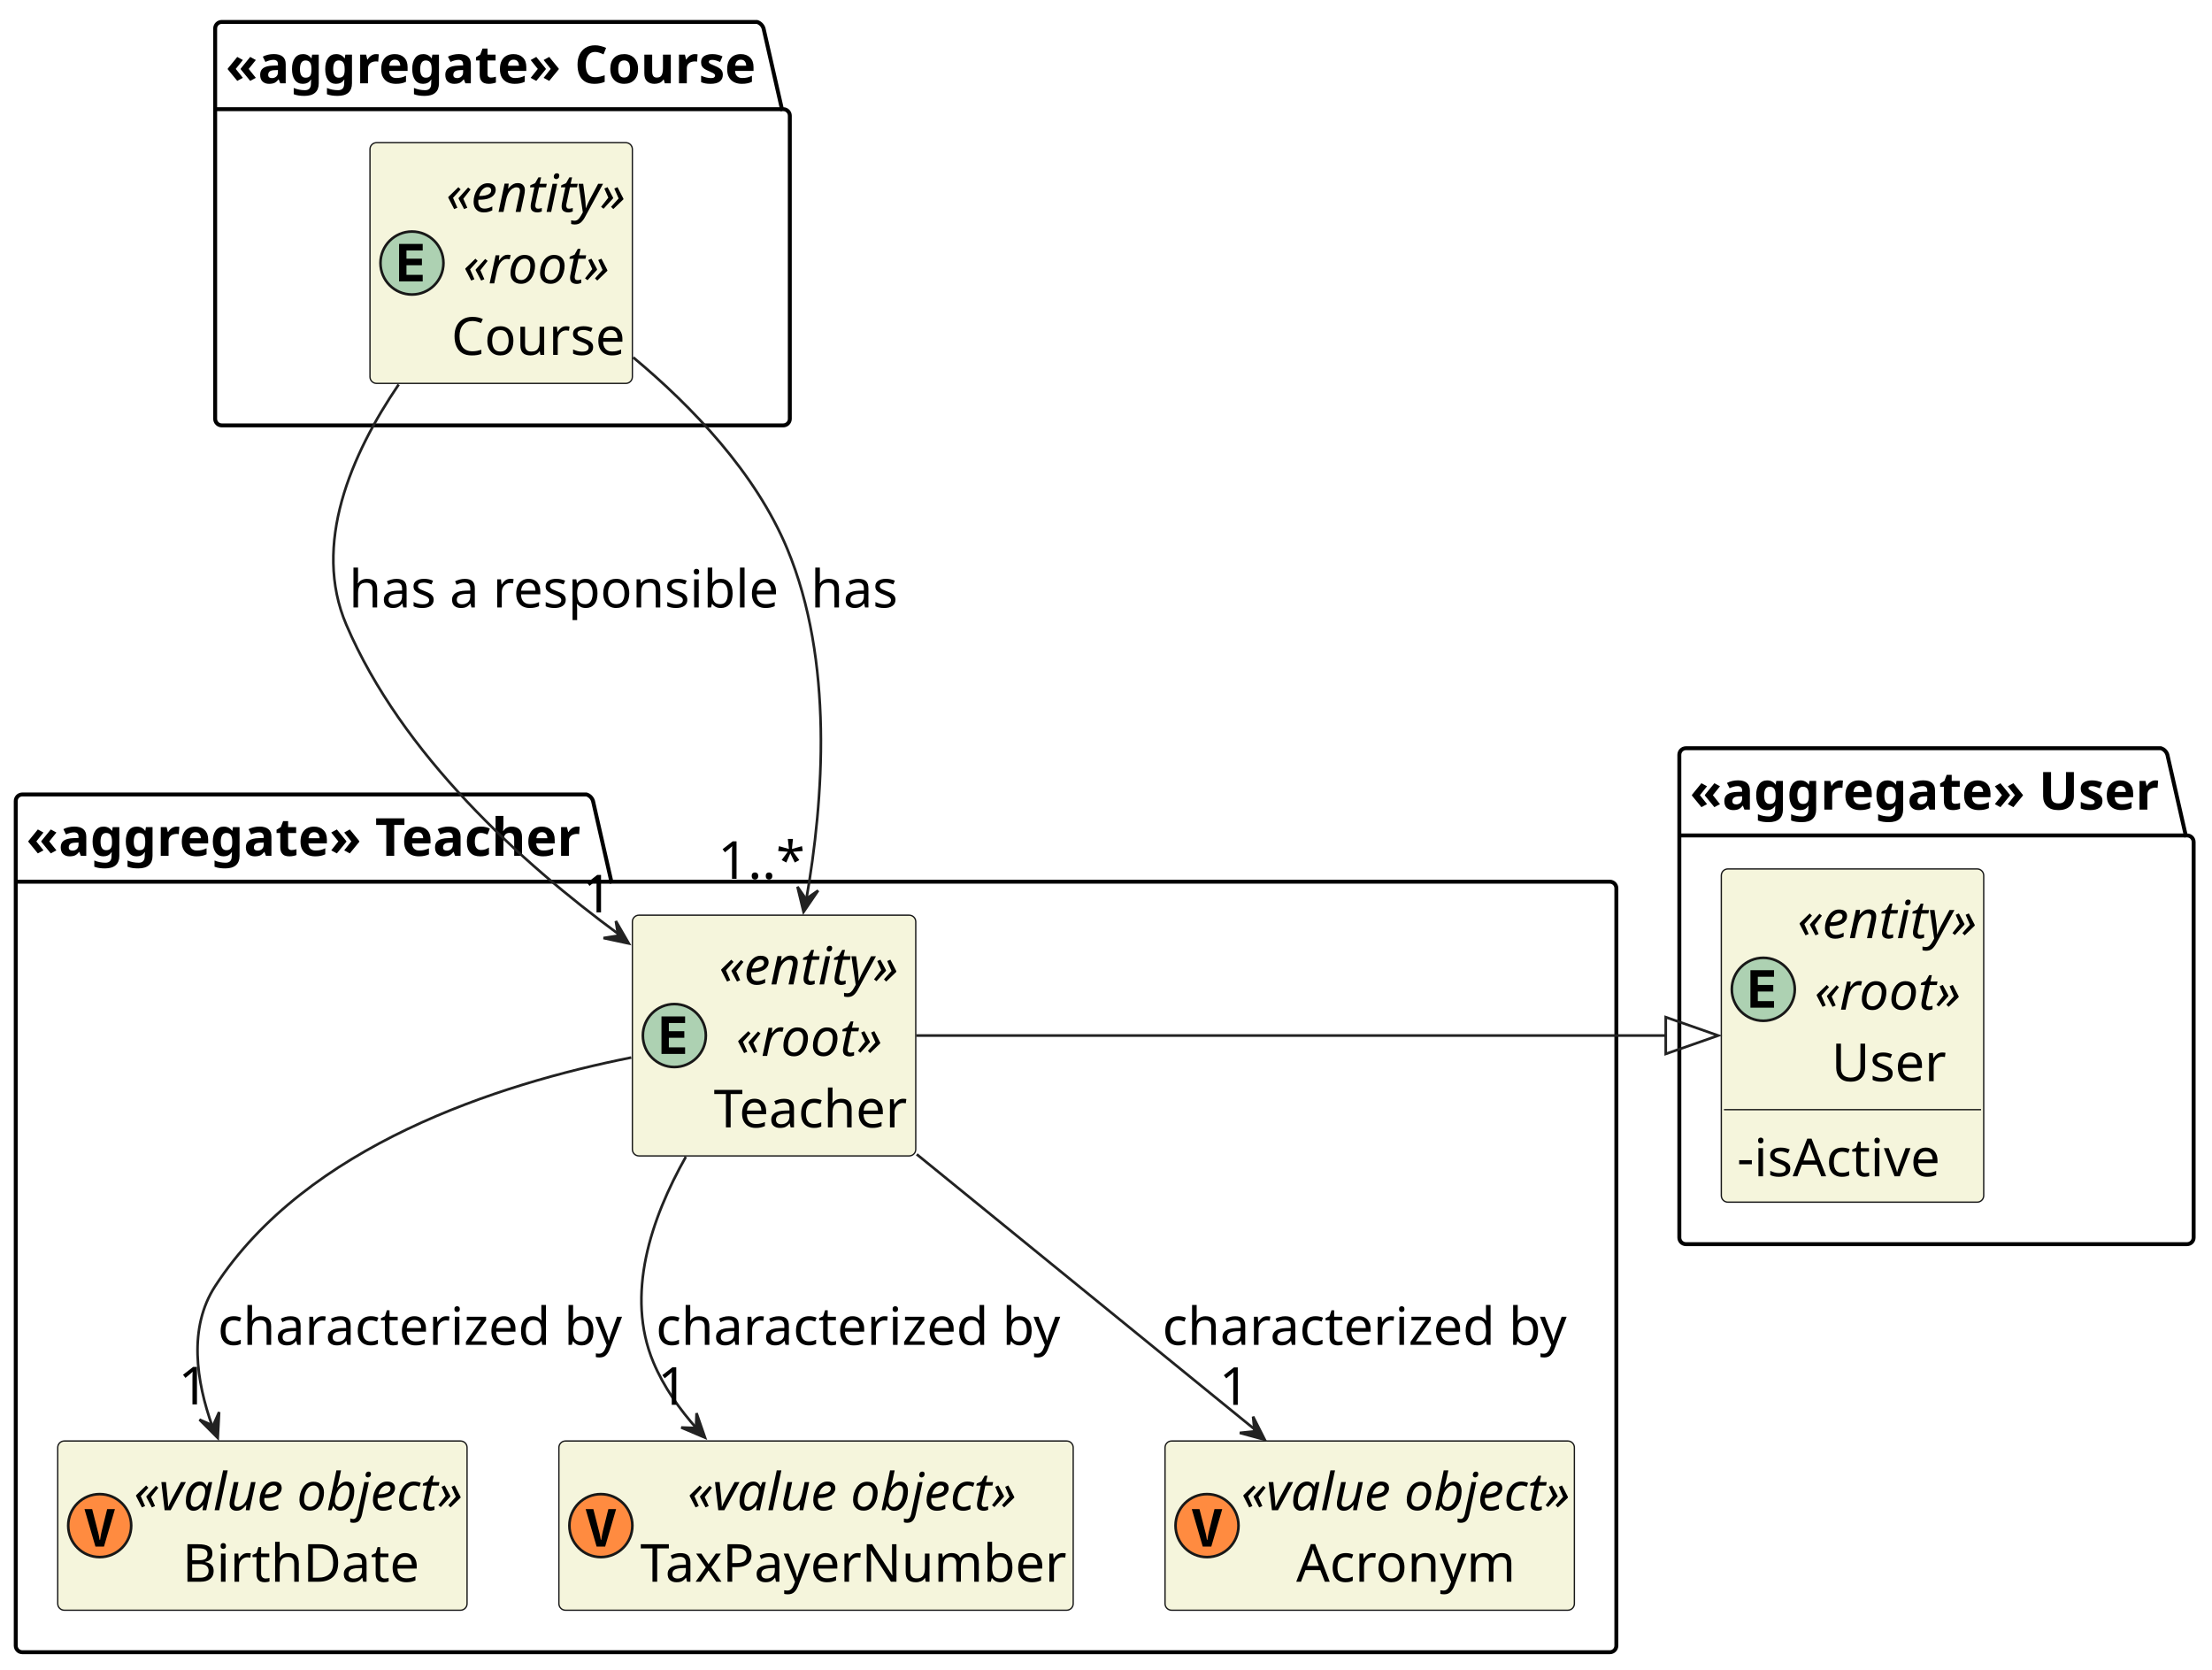
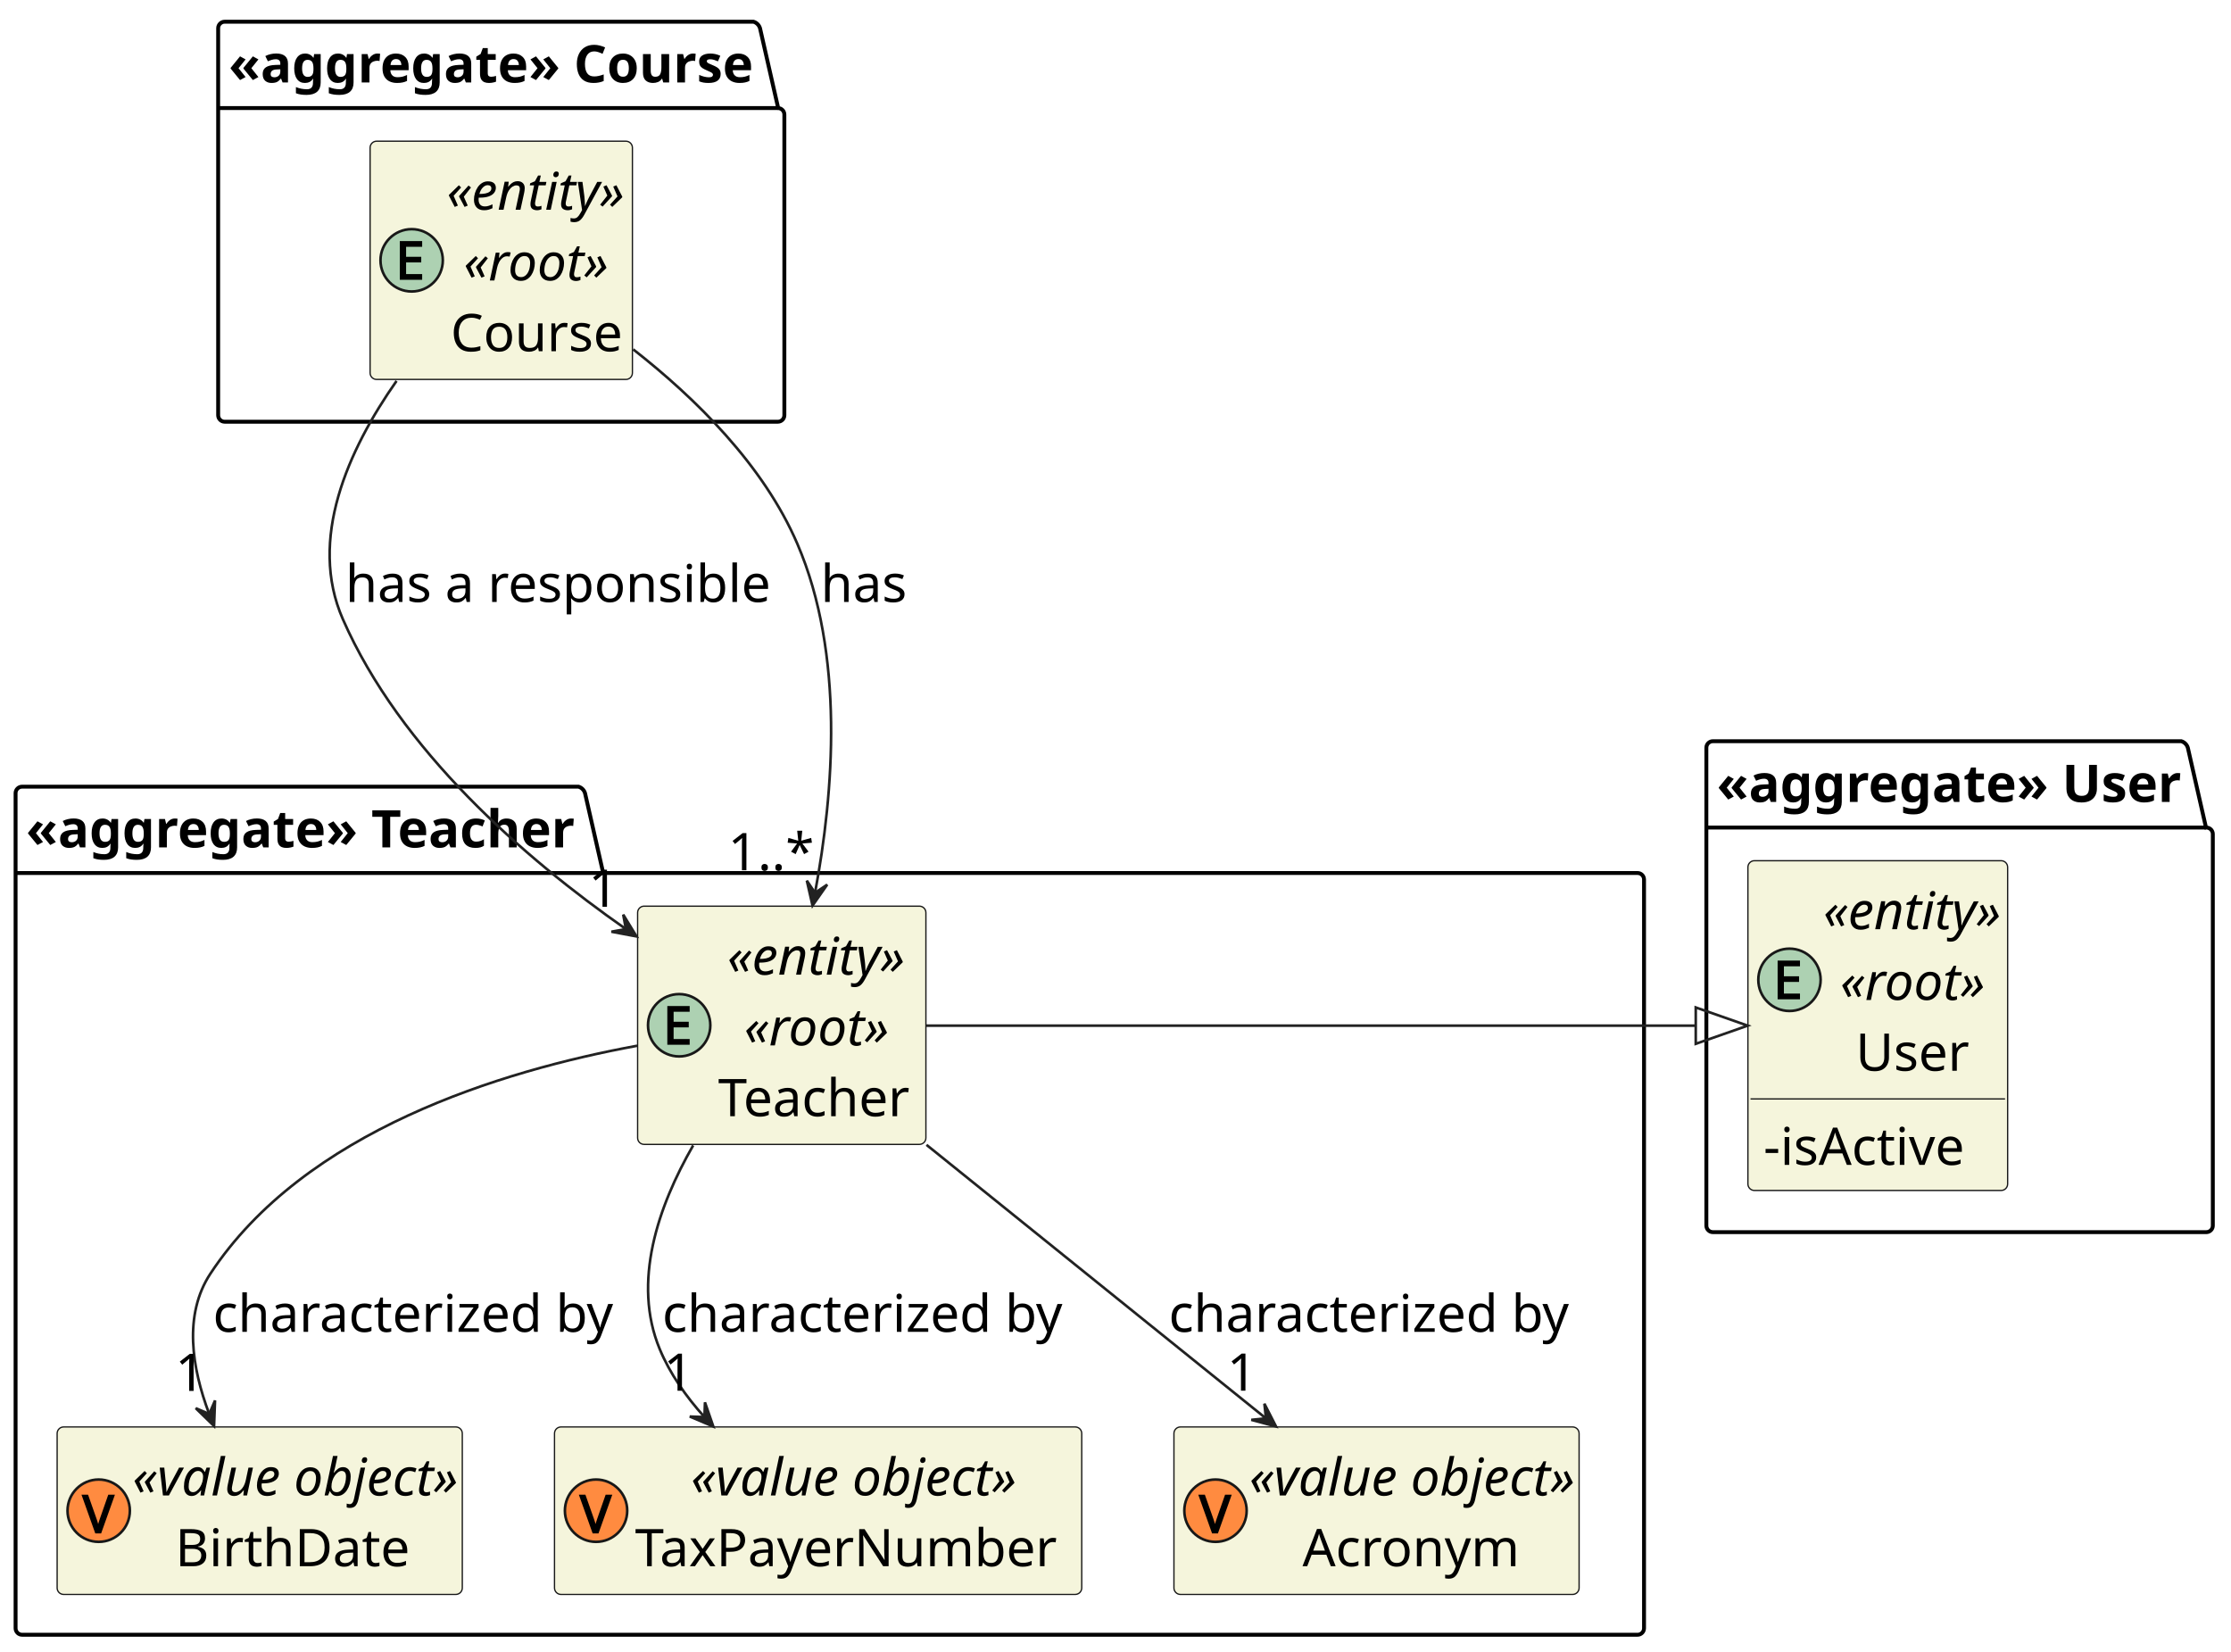
- <svg xmlns="http://www.w3.org/2000/svg" contentStyleType="text/css" height="636px" preserveAspectRatio="none" style="width:843px;height:636px;background:#FFFFFF;" version="1.1" viewBox="0 0 843 636" width="843px" zoomAndPan="magnify">
+ <svg xmlns="http://www.w3.org/2000/svg" contentStyleType="text/css" height="636px" preserveAspectRatio="none" style="width:859px;height:636px;background:#FFFFFF;" version="1.1" viewBox="0 0 859 636" width="859px" zoomAndPan="magnify">
  <defs />
  <g>
    <g id="cluster_&lt;&lt;aggregate&gt;&gt; User">
-       <path d="M642.5,285.08 L823.5,285.08 A3.75,3.75 0 0 1 826,287.58 L833,318.32 L833.5,318.32 A2.5,2.5 0 0 1 836,320.82 L836,471.54 A2.5,2.5 0 0 1 833.5,474.04 L642.5,474.04 A2.5,2.5 0 0 1 640,471.54 L640,287.58 A2.5,2.5 0 0 1 642.5,285.08 " fill="none" style="stroke:#000000;stroke-width:1.5;" />
-       <line style="stroke:#000000;stroke-width:1.5;" x1="640" x2="833" y1="318.32" y2="318.32" />
-       <text fill="#000000" font-family="sans-serif" font-size="20" font-weight="bold" lengthAdjust="spacing" textLength="180" x="644" y="308.46">«aggregate» User</text>
+       <path d="M659.5,285.36 L839.875,285.36 A3.75,3.75 0 0 1 842.375,287.86 L849.375,318.6 L849.5,318.6 A2.5,2.5 0 0 1 852,321.1 L852,471.86 A2.5,2.5 0 0 1 849.5,474.36 L659.5,474.36 A2.5,2.5 0 0 1 657,471.86 L657,287.86 A2.5,2.5 0 0 1 659.5,285.36 " fill="none" style="stroke:#000000;stroke-width:1.5;" />
+       <line style="stroke:#000000;stroke-width:1.5;" x1="657" x2="849.375" y1="318.6" y2="318.6" />
+       <text fill="#000000" font-family="sans-serif" font-size="20" font-weight="bold" lengthAdjust="spacing" textLength="179.375" x="661" y="308.74">«aggregate» User</text>
    </g>
    <g id="cluster_&lt;&lt;aggregate&gt;&gt; Course">
-       <path d="M84.5,8.36 L288.5,8.36 A3.75,3.75 0 0 1 291,10.86 L298,41.6 L298.5,41.6 A2.5,2.5 0 0 1 301,44.1 L301,159.58 A2.5,2.5 0 0 1 298.5,162.08 L84.5,162.08 A2.5,2.5 0 0 1 82,159.58 L82,10.86 A2.5,2.5 0 0 1 84.5,8.36 " fill="none" style="stroke:#000000;stroke-width:1.5;" />
-       <line style="stroke:#000000;stroke-width:1.5;" x1="82" x2="298" y1="41.6" y2="41.6" />
-       <text fill="#000000" font-family="sans-serif" font-size="20" font-weight="bold" lengthAdjust="spacing" textLength="203" x="86" y="31.74">«aggregate» Course</text>
+       <path d="M86.5,8.36 L290.125,8.36 A3.75,3.75 0 0 1 292.625,10.86 L299.625,41.6 L299.5,41.6 A2.5,2.5 0 0 1 302,44.1 L302,159.86 A2.5,2.5 0 0 1 299.5,162.36 L86.5,162.36 A2.5,2.5 0 0 1 84,159.86 L84,10.86 A2.5,2.5 0 0 1 86.5,8.36 " fill="none" style="stroke:#000000;stroke-width:1.5;" />
+       <line style="stroke:#000000;stroke-width:1.5;" x1="84" x2="299.625" y1="41.6" y2="41.6" />
+       <text fill="#000000" font-family="sans-serif" font-size="20" font-weight="bold" lengthAdjust="spacing" textLength="202.625" x="88" y="31.74">«aggregate» Course</text>
    </g>
    <g id="cluster_&lt;&lt;aggregate&gt;&gt; Teacher">
-       <path d="M8.5,302.7 L223.5,302.7 A3.75,3.75 0 0 1 226,305.2 L233,335.94 L613.5,335.94 A2.5,2.5 0 0 1 616,338.44 L616,627.02 A2.5,2.5 0 0 1 613.5,629.52 L8.5,629.52 A2.5,2.5 0 0 1 6,627.02 L6,305.2 A2.5,2.5 0 0 1 8.5,302.7 " fill="none" style="stroke:#000000;stroke-width:1.5;" />
-       <line style="stroke:#000000;stroke-width:1.5;" x1="6" x2="233" y1="335.94" y2="335.94" />
-       <text fill="#000000" font-family="sans-serif" font-size="20" font-weight="bold" lengthAdjust="spacing" textLength="214" x="10" y="326.08">«aggregate» Teacher</text>
+       <path d="M8.5,302.86 L222.75,302.86 A3.75,3.75 0 0 1 225.25,305.36 L232.25,336.1 L630.5,336.1 A2.5,2.5 0 0 1 633,338.6 L633,626.86 A2.5,2.5 0 0 1 630.5,629.36 L8.5,629.36 A2.5,2.5 0 0 1 6,626.86 L6,305.36 A2.5,2.5 0 0 1 8.5,302.86 " fill="none" style="stroke:#000000;stroke-width:1.5;" />
+       <line style="stroke:#000000;stroke-width:1.5;" x1="6" x2="232.25" y1="336.1" y2="336.1" />
+       <text fill="#000000" font-family="sans-serif" font-size="20" font-weight="bold" lengthAdjust="spacing" textLength="213.25" x="10" y="326.24">«aggregate» Teacher</text>
    </g>
    <g id="elem_User">
-       <rect codeLine="13" fill="#F5F5DC" height="126.96" id="User" rx="2.5" ry="2.5" style="stroke:#181818;stroke-width:0.5;" width="100" x="656" y="331.08" />
-       <ellipse cx="672" cy="376.94" fill="#ADD1B2" rx="12" ry="12" style="stroke:#181818;stroke-width:1.0;" />
-       <path d="M667.094,383.94 L667.094,369.659 L676.094,369.659 L676.094,372.159 L669.906,372.159 L669.906,375.284 L675.797,375.284 L675.797,377.784 L669.906,377.784 L669.906,381.44 L676.094,381.44 L676.094,383.94 L667.094,383.94 Z " fill="#000000" />
-       <text fill="#000000" font-family="sans-serif" font-size="20" font-style="italic" lengthAdjust="spacing" textLength="70" x="685" y="357.46">«entity»</text>
-       <text fill="#000000" font-family="sans-serif" font-size="20" font-style="italic" lengthAdjust="spacing" textLength="57" x="691.5" y="384.7">«root»</text>
-       <text fill="#000000" font-family="sans-serif" font-size="20" lengthAdjust="spacing" textLength="44" x="698" y="411.94">User</text>
-       <line style="stroke:#181818;stroke-width:0.5;" x1="657" x2="755" y1="422.8" y2="422.8" />
-       <text fill="#000000" font-family="sans-serif" font-size="20" lengthAdjust="spacing" textLength="77" x="662" y="448.18">-isActive</text>
+       <rect codeLine="13" fill="#F5F5DC" height="126.96" id="User" rx="2.5" ry="2.5" style="stroke:#181818;stroke-width:0.5;" width="100" x="673" y="331.36" />
+       <ellipse cx="689" cy="377.22" fill="#ADD1B2" rx="12" ry="12" style="stroke:#181818;stroke-width:1.0;" />
+       <path d="M693.047,384.72 L684.438,384.72 L684.438,369.814 L693.047,369.814 L693.047,372.017 L686.859,372.017 L686.859,375.861 L692.688,375.861 L692.688,378.033 L686.859,378.033 L686.859,382.517 L693.047,382.517 L693.047,384.72 Z " fill="#000000" />
+       <text fill="#000000" font-family="sans-serif" font-size="20" font-style="italic" lengthAdjust="spacing" textLength="70" x="702" y="357.74">«entity»</text>
+       <text fill="#000000" font-family="sans-serif" font-size="20" font-style="italic" lengthAdjust="spacing" textLength="57" x="708.5" y="384.98">«root»</text>
+       <text fill="#000000" font-family="sans-serif" font-size="20" lengthAdjust="spacing" textLength="45" x="714.5" y="412.22">User</text>
+       <line style="stroke:#181818;stroke-width:0.5;" x1="674" x2="772" y1="423.08" y2="423.08" />
+       <text fill="#000000" font-family="sans-serif" font-size="20" lengthAdjust="spacing" textLength="80" x="679" y="448.46">-isActive</text>
    </g>
    <g id="elem_Course">
-       <rect codeLine="21" fill="#F5F5DC" height="91.72" id="Course" rx="2.5" ry="2.5" style="stroke:#181818;stroke-width:0.5;" width="100" x="141" y="54.36" />
-       <ellipse cx="157" cy="100.22" fill="#ADD1B2" rx="12" ry="12" style="stroke:#181818;stroke-width:1.0;" />
-       <path d="M152.094,107.22 L152.094,92.939 L161.094,92.939 L161.094,95.439 L154.906,95.439 L154.906,98.564 L160.797,98.564 L160.797,101.064 L154.906,101.064 L154.906,104.72 L161.094,104.72 L161.094,107.22 L152.094,107.22 Z " fill="#000000" />
-       <text fill="#000000" font-family="sans-serif" font-size="20" font-style="italic" lengthAdjust="spacing" textLength="70" x="170" y="80.74">«entity»</text>
-       <text fill="#000000" font-family="sans-serif" font-size="20" font-style="italic" lengthAdjust="spacing" textLength="57" x="176.5" y="107.98">«root»</text>
-       <text fill="#000000" font-family="sans-serif" font-size="20" lengthAdjust="spacing" textLength="66" x="172" y="135.22">Course</text>
+       <rect codeLine="21" fill="#F5F5DC" height="91.72" id="Course" rx="2.5" ry="2.5" style="stroke:#181818;stroke-width:0.5;" width="101" x="142.5" y="54.36" />
+       <ellipse cx="158.5" cy="100.22" fill="#ADD1B2" rx="12" ry="12" style="stroke:#181818;stroke-width:1.0;" />
+       <path d="M162.547,107.72 L153.938,107.72 L153.938,92.814 L162.547,92.814 L162.547,95.017 L156.359,95.017 L156.359,98.861 L162.188,98.861 L162.188,101.032 L156.359,101.032 L156.359,105.517 L162.547,105.517 L162.547,107.72 Z " fill="#000000" />
+       <text fill="#000000" font-family="sans-serif" font-size="20" font-style="italic" lengthAdjust="spacing" textLength="70" x="172" y="80.74">«entity»</text>
+       <text fill="#000000" font-family="sans-serif" font-size="20" font-style="italic" lengthAdjust="spacing" textLength="57" x="178.5" y="107.98">«root»</text>
+       <text fill="#000000" font-family="sans-serif" font-size="20" lengthAdjust="spacing" textLength="67" x="173.5" y="135.22">Course</text>
    </g>
    <g id="elem_Teacher">
-       <rect codeLine="32" fill="#F5F5DC" height="91.72" id="Teacher" rx="2.5" ry="2.5" style="stroke:#181818;stroke-width:0.5;" width="108" x="241" y="348.7" />
-       <ellipse cx="257" cy="394.56" fill="#ADD1B2" rx="12" ry="12" style="stroke:#181818;stroke-width:1.0;" />
-       <path d="M252.094,401.56 L252.094,387.279 L261.094,387.279 L261.094,389.779 L254.906,389.779 L254.906,392.904 L260.797,392.904 L260.797,395.404 L254.906,395.404 L254.906,399.06 L261.094,399.06 L261.094,401.56 L252.094,401.56 Z " fill="#000000" />
-       <text fill="#000000" font-family="sans-serif" font-size="20" font-style="italic" lengthAdjust="spacing" textLength="70" x="274" y="375.08">«entity»</text>
-       <text fill="#000000" font-family="sans-serif" font-size="20" font-style="italic" lengthAdjust="spacing" textLength="57" x="280.5" y="402.32">«root»</text>
-       <text fill="#000000" font-family="sans-serif" font-size="20" lengthAdjust="spacing" textLength="74" x="272" y="429.56">Teacher</text>
+       <rect codeLine="32" fill="#F5F5DC" height="91.72" id="Teacher" rx="2.5" ry="2.5" style="stroke:#181818;stroke-width:0.5;" width="111" x="245.5" y="348.86" />
+       <ellipse cx="261.5" cy="394.72" fill="#ADD1B2" rx="12" ry="12" style="stroke:#181818;stroke-width:1.0;" />
+       <path d="M265.547,402.22 L256.938,402.22 L256.938,387.314 L265.547,387.314 L265.547,389.517 L259.359,389.517 L259.359,393.361 L265.188,393.361 L265.188,395.533 L259.359,395.533 L259.359,400.017 L265.547,400.017 L265.547,402.22 Z " fill="#000000" />
+       <text fill="#000000" font-family="sans-serif" font-size="20" font-style="italic" lengthAdjust="spacing" textLength="70" x="280" y="375.24">«entity»</text>
+       <text fill="#000000" font-family="sans-serif" font-size="20" font-style="italic" lengthAdjust="spacing" textLength="57" x="286.5" y="402.48">«root»</text>
+       <text fill="#000000" font-family="sans-serif" font-size="20" lengthAdjust="spacing" textLength="77" x="276.5" y="429.72">Teacher</text>
    </g>
    <g id="elem_BirthDate">
-       <rect codeLine="35" fill="#F5F5DC" height="64.48" id="BirthDate" rx="2.5" ry="2.5" style="stroke:#181818;stroke-width:0.5;" width="156" x="22" y="549.04" />
-       <ellipse cx="38" cy="581.28" fill="#FF8B40" rx="12" ry="12" style="stroke:#181818;stroke-width:1.0;" />
-       <path d="M36.375,589.28 L32.203,574.999 L35.125,574.999 L37.297,583.483 Q37.406,583.796 37.531,584.405 Q37.656,584.999 37.781,585.624 Q37.906,586.233 37.953,586.686 L38.141,586.686 Q38.203,586.233 38.312,585.624 Q38.422,585.014 38.531,584.436 Q38.656,583.842 38.734,583.483 L40.844,574.999 L43.797,574.999 L39.625,589.28 L36.375,589.28 Z " fill="#000000" />
-       <text fill="#000000" font-family="sans-serif" font-size="20" font-style="italic" lengthAdjust="spacing" textLength="126" x="51" y="575.42">«value object»</text>
-       <text fill="#000000" font-family="sans-serif" font-size="20" lengthAdjust="spacing" textLength="89" x="69.5" y="602.66">BirthDate</text>
+       <rect codeLine="35" fill="#F5F5DC" height="64.48" id="BirthDate" rx="2.5" ry="2.5" style="stroke:#181818;stroke-width:0.5;" width="156" x="22" y="549.36" />
+       <ellipse cx="38" cy="581.6" fill="#FF8B40" rx="12" ry="12" style="stroke:#181818;stroke-width:1.0;" />
+       <path d="M44.25,575.444 L38.938,590.35 L36.688,590.35 L31.375,575.444 L33.906,575.444 L37.203,584.803 Q37.422,585.397 37.578,585.944 Q37.75,586.491 37.875,586.991 Q38.016,587.475 37.812,587.522 Q37.594,587.491 37.734,586.975 Q37.875,586.459 38.047,585.928 Q38.219,585.381 38.422,584.772 L41.688,575.444 L44.25,575.444 Z " fill="#000000" />
+       <text fill="#000000" font-family="sans-serif" font-size="20" font-style="italic" lengthAdjust="spacing" textLength="126" x="51" y="575.74">«value object»</text>
+       <text fill="#000000" font-family="sans-serif" font-size="20" lengthAdjust="spacing" textLength="93" x="67.5" y="602.98">BirthDate</text>
    </g>
    <g id="elem_TaxPayerNumber">
-       <rect codeLine="36" fill="#F5F5DC" height="64.48" id="TaxPayerNumber" rx="2.5" ry="2.5" style="stroke:#181818;stroke-width:0.5;" width="196" x="213" y="549.04" />
-       <ellipse cx="229" cy="581.28" fill="#FF8B40" rx="12" ry="12" style="stroke:#181818;stroke-width:1.0;" />
-       <path d="M227.375,589.28 L223.203,574.999 L226.125,574.999 L228.297,583.483 Q228.406,583.796 228.531,584.405 Q228.656,584.999 228.781,585.624 Q228.906,586.233 228.953,586.686 L229.141,586.686 Q229.203,586.233 229.312,585.624 Q229.422,585.014 229.531,584.436 Q229.656,583.842 229.734,583.483 L231.844,574.999 L234.797,574.999 L230.625,589.28 L227.375,589.28 Z " fill="#000000" />
-       <text fill="#000000" font-family="sans-serif" font-size="20" font-style="italic" lengthAdjust="spacing" textLength="126" x="262" y="575.42">«value object»</text>
-       <text fill="#000000" font-family="sans-serif" font-size="20" lengthAdjust="spacing" textLength="162" x="244" y="602.66">TaxPayerNumber</text>
+       <rect codeLine="36" fill="#F5F5DC" height="64.48" id="TaxPayerNumber" rx="2.5" ry="2.5" style="stroke:#181818;stroke-width:0.5;" width="203" x="213.5" y="549.36" />
+       <ellipse cx="229.5" cy="581.6" fill="#FF8B40" rx="12" ry="12" style="stroke:#181818;stroke-width:1.0;" />
+       <path d="M235.75,575.444 L230.438,590.35 L228.188,590.35 L222.875,575.444 L225.406,575.444 L228.703,584.803 Q228.922,585.397 229.078,585.944 Q229.25,586.491 229.375,586.991 Q229.516,587.475 229.312,587.522 Q229.094,587.491 229.234,586.975 Q229.375,586.459 229.547,585.928 Q229.719,585.381 229.922,584.772 L233.188,575.444 L235.75,575.444 Z " fill="#000000" />
+       <text fill="#000000" font-family="sans-serif" font-size="20" font-style="italic" lengthAdjust="spacing" textLength="126" x="266" y="575.74">«value object»</text>
+       <text fill="#000000" font-family="sans-serif" font-size="20" lengthAdjust="spacing" textLength="169" x="244.5" y="602.98">TaxPayerNumber</text>
    </g>
    <g id="elem_Acronym">
-       <rect codeLine="37" fill="#F5F5DC" height="64.48" id="Acronym" rx="2.5" ry="2.5" style="stroke:#181818;stroke-width:0.5;" width="156" x="444" y="549.04" />
-       <ellipse cx="460" cy="581.28" fill="#FF8B40" rx="12" ry="12" style="stroke:#181818;stroke-width:1.0;" />
-       <path d="M458.375,589.28 L454.203,574.999 L457.125,574.999 L459.297,583.483 Q459.406,583.796 459.531,584.405 Q459.656,584.999 459.781,585.624 Q459.906,586.233 459.953,586.686 L460.141,586.686 Q460.203,586.233 460.312,585.624 Q460.422,585.014 460.531,584.436 Q460.656,583.842 460.734,583.483 L462.844,574.999 L465.797,574.999 L461.625,589.28 L458.375,589.28 Z " fill="#000000" />
-       <text fill="#000000" font-family="sans-serif" font-size="20" font-style="italic" lengthAdjust="spacing" textLength="126" x="473" y="575.42">«value object»</text>
-       <text fill="#000000" font-family="sans-serif" font-size="20" lengthAdjust="spacing" textLength="84" x="494" y="602.66">Acronym</text>
+       <rect codeLine="37" fill="#F5F5DC" height="64.48" id="Acronym" rx="2.5" ry="2.5" style="stroke:#181818;stroke-width:0.5;" width="156" x="452" y="549.36" />
+       <ellipse cx="468" cy="581.6" fill="#FF8B40" rx="12" ry="12" style="stroke:#181818;stroke-width:1.0;" />
+       <path d="M474.25,575.444 L468.938,590.35 L466.688,590.35 L461.375,575.444 L463.906,575.444 L467.203,584.803 Q467.422,585.397 467.578,585.944 Q467.75,586.491 467.875,586.991 Q468.016,587.475 467.812,587.522 Q467.594,587.491 467.734,586.975 Q467.875,586.459 468.047,585.928 Q468.219,585.381 468.422,584.772 L471.688,575.444 L474.25,575.444 Z " fill="#000000" />
+       <text fill="#000000" font-family="sans-serif" font-size="20" font-style="italic" lengthAdjust="spacing" textLength="126" x="481" y="575.74">«value object»</text>
+       <text fill="#000000" font-family="sans-serif" font-size="20" lengthAdjust="spacing" textLength="85" x="501.5" y="602.98">Acronym</text>
    </g>
    <g id="link_Teacher_BirthDate">
-       <path codeLine="39" d="M240.58,402.94 C189.82,413.03 116.85,436.46 82,490.04 C71.74,505.82 74.73,526.18 80.96,543.58 " fill="none" id="Teacher-to-BirthDate" style="stroke:#222222;stroke-width:1.0;" />
-       <polygon fill="#222222" points="82.98,547.87,83.503,538.035,81.195,543.2,76.03,540.891,82.98,547.87" style="stroke:#222222;stroke-width:1.0;" />
-       <text fill="#000000" font-family="sans-serif" font-size="20" lengthAdjust="spacing" textLength="152" x="83" y="512.42">characterized by</text>
-       <text fill="#000000" font-family="sans-serif" font-size="20" lengthAdjust="spacing" textLength="11" x="67.969" y="535.094">1</text>
+       <path codeLine="39" d="M245.35,402.6 C192.94,412.23 117.25,435.34 81,490.36 C70.56,506.21 73.91,526.73 80.49,544.18 " fill="none" id="Teacher-to-BirthDate" style="stroke:#222222;stroke-width:1.0;" />
+       <polygon fill="#222222" points="82.42,549.01,82.791,539.168,80.563,544.368,75.364,542.139,82.42,549.01" style="stroke:#222222;stroke-width:1.0;" />
+       <text fill="#000000" font-family="sans-serif" font-size="20" lengthAdjust="spacing" textLength="158" x="82" y="512.74">characterized by</text>
+       <text fill="#000000" font-family="sans-serif" font-size="20" lengthAdjust="spacing" textLength="11" x="67.453" y="535.489">1</text>
    </g>
    <g id="link_Teacher_TaxPayerNumber">
-       <path codeLine="40" d="M261.38,440.76 C248.1,464.28 238.28,493.39 249,519.04 C252.89,528.35 258.95,536.96 265.8,544.6 " fill="none" id="Teacher-to-TaxPayerNumber" style="stroke:#222222;stroke-width:1.0;" />
-       <polygon fill="#222222" points="268.68,547.75,265.462,538.442,265.268,544.095,259.614,543.901,268.68,547.75" style="stroke:#222222;stroke-width:1.0;" />
-       <text fill="#000000" font-family="sans-serif" font-size="20" lengthAdjust="spacing" textLength="152" x="250" y="512.42">characterized by</text>
-       <text fill="#000000" font-family="sans-serif" font-size="20" lengthAdjust="spacing" textLength="11" x="250.633" y="535.239">1</text>
+       <path codeLine="40" d="M266.88,440.98 C253.38,464.48 243.33,493.61 254,519.36 C257.94,528.87 264.16,537.68 271.16,545.46 " fill="none" id="Teacher-to-TaxPayerNumber" style="stroke:#222222;stroke-width:1.0;" />
+       <polygon fill="#222222" points="274.65,549.2,271.432,539.892,271.238,545.545,265.584,545.351,274.65,549.2" style="stroke:#222222;stroke-width:1.0;" />
+       <text fill="#000000" font-family="sans-serif" font-size="20" lengthAdjust="spacing" textLength="158" x="255" y="512.74">characterized by</text>
+       <text fill="#000000" font-family="sans-serif" font-size="20" lengthAdjust="spacing" textLength="11" x="255.483" y="535.425">1</text>
    </g>
    <g id="link_Teacher_Acronym">
-       <path codeLine="41" d="M349.37,439.81 C388.95,472.01 441.83,515.04 478.59,544.96 " fill="none" id="Teacher-to-Acronym" style="stroke:#222222;stroke-width:1.0;" />
-       <polygon fill="#222222" points="482,548.54,477.553,539.752,478.125,545.38,472.497,545.952,482,548.54" style="stroke:#222222;stroke-width:1.0;" />
-       <text fill="#000000" font-family="sans-serif" font-size="20" lengthAdjust="spacing" textLength="152" x="443" y="512.42">characterized by</text>
-       <text fill="#000000" font-family="sans-serif" font-size="20" lengthAdjust="spacing" textLength="11" x="464.63" y="535.281">1</text>
+       <path codeLine="41" d="M356.73,440.76 C396.96,473.18 450.49,516.3 487.34,545.99 " fill="none" id="Teacher-to-Acronym" style="stroke:#222222;stroke-width:1.0;" />
+       <polygon fill="#222222" points="491.31,549.18,486.828,540.41,487.422,546.036,481.797,546.63,491.31,549.18" style="stroke:#222222;stroke-width:1.0;" />
+       <text fill="#000000" font-family="sans-serif" font-size="20" lengthAdjust="spacing" textLength="158" x="450" y="512.74">characterized by</text>
+       <text fill="#000000" font-family="sans-serif" font-size="20" lengthAdjust="spacing" textLength="11" x="472.439" y="535.402">1</text>
    </g>
    <g id="link_Teacher_User">
-       <path codeLine="43" d="M349.18,394.56 C444.41,394.56 539.64,394.56 634.86,394.56 " fill="none" id="Teacher-to-User" style="stroke:#222222;stroke-width:1.0;" />
-       <polygon fill="none" points="634.82,387.56,654.82,394.56,634.82,401.56,634.82,387.56" style="stroke:#222222;stroke-width:1.0;" />
+       <path codeLine="43" d="M356.63,394.86 C455.37,394.86 554.1,394.86 652.83,394.86 " fill="none" id="Teacher-to-User" style="stroke:#222222;stroke-width:1.0;" />
+       <polygon fill="none" points="652.91,387.86,672.91,394.86,652.91,401.86,652.91,387.86" style="stroke:#222222;stroke-width:1.0;" />
    </g>
    <g id="link_Course_Teacher">
-       <path codeLine="45" d="M151.94,146.5 C133.83,173.15 118.91,207.51 132,238.08 C153.15,287.48 198.56,328.65 236.09,356.18 " fill="none" id="Course-to-Teacher" style="stroke:#222222;stroke-width:1.0;" />
-       <polygon fill="#222222" points="239.63,359.47,234.708,350.939,235.588,356.527,230,357.407,239.63,359.47" style="stroke:#222222;stroke-width:1.0;" />
-       <text fill="#000000" font-family="sans-serif" font-size="20" lengthAdjust="spacing" textLength="162" x="133" y="231.46">has a responsible</text>
-       <text fill="#000000" font-family="sans-serif" font-size="20" lengthAdjust="spacing" textLength="11" x="221.959" y="347.64">1</text>
+       <path codeLine="45" d="M152.68,146.66 C133.98,173.32 118.56,207.72 132,238.36 C154.18,288.91 201.8,330.27 240.86,357.59 " fill="none" id="Course-to-Teacher" style="stroke:#222222;stroke-width:1.0;" />
+       <polygon fill="#222222" points="245.09,360.52,239.959,352.113,240.976,357.678,235.412,358.695,245.09,360.52" style="stroke:#222222;stroke-width:1.0;" />
+       <text fill="#000000" font-family="sans-serif" font-size="20" lengthAdjust="spacing" textLength="169" x="133" y="231.74">has a responsible</text>
+       <text fill="#000000" font-family="sans-serif" font-size="20" lengthAdjust="spacing" textLength="11" x="226.606" y="349.101">1</text>
    </g>
    <g id="link_Course_Teacher">
-       <path codeLine="46" d="M241.33,136.18 C263.8,154.91 287.9,180.09 300,209.08 C317.76,251.64 313.97,304.65 307.25,342.91 " fill="none" id="Course-to-Teacher-1" style="stroke:#222222;stroke-width:1.0;" />
-       <polygon fill="#222222" points="306.24,347.45,311.792,339.315,307.138,342.531,303.922,337.878,306.24,347.45" style="stroke:#222222;stroke-width:1.0;" />
-       <text fill="#000000" font-family="sans-serif" font-size="20" lengthAdjust="spacing" textLength="33" x="309" y="231.46">has</text>
-       <text fill="#000000" font-family="sans-serif" font-size="20" lengthAdjust="spacing" textLength="32" x="273.6" y="334.836">1..*</text>
+       <path codeLine="46" d="M243.8,134.5 C267.78,153.27 293.97,179.06 307,209.36 C325.3,251.9 321.03,305.21 313.84,343.57 " fill="none" id="Course-to-Teacher-1" style="stroke:#222222;stroke-width:1.0;" />
+       <polygon fill="#222222" points="312.85,348.64,318.501,340.574,313.809,343.733,310.65,339.04,312.85,348.64" style="stroke:#222222;stroke-width:1.0;" />
+       <text fill="#000000" font-family="sans-serif" font-size="20" lengthAdjust="spacing" textLength="34" x="316" y="231.74">has</text>
+       <text fill="#000000" font-family="sans-serif" font-size="20" lengthAdjust="spacing" textLength="32" x="280.292" y="335.03">1..*</text>
    </g>
  </g>
</svg>
